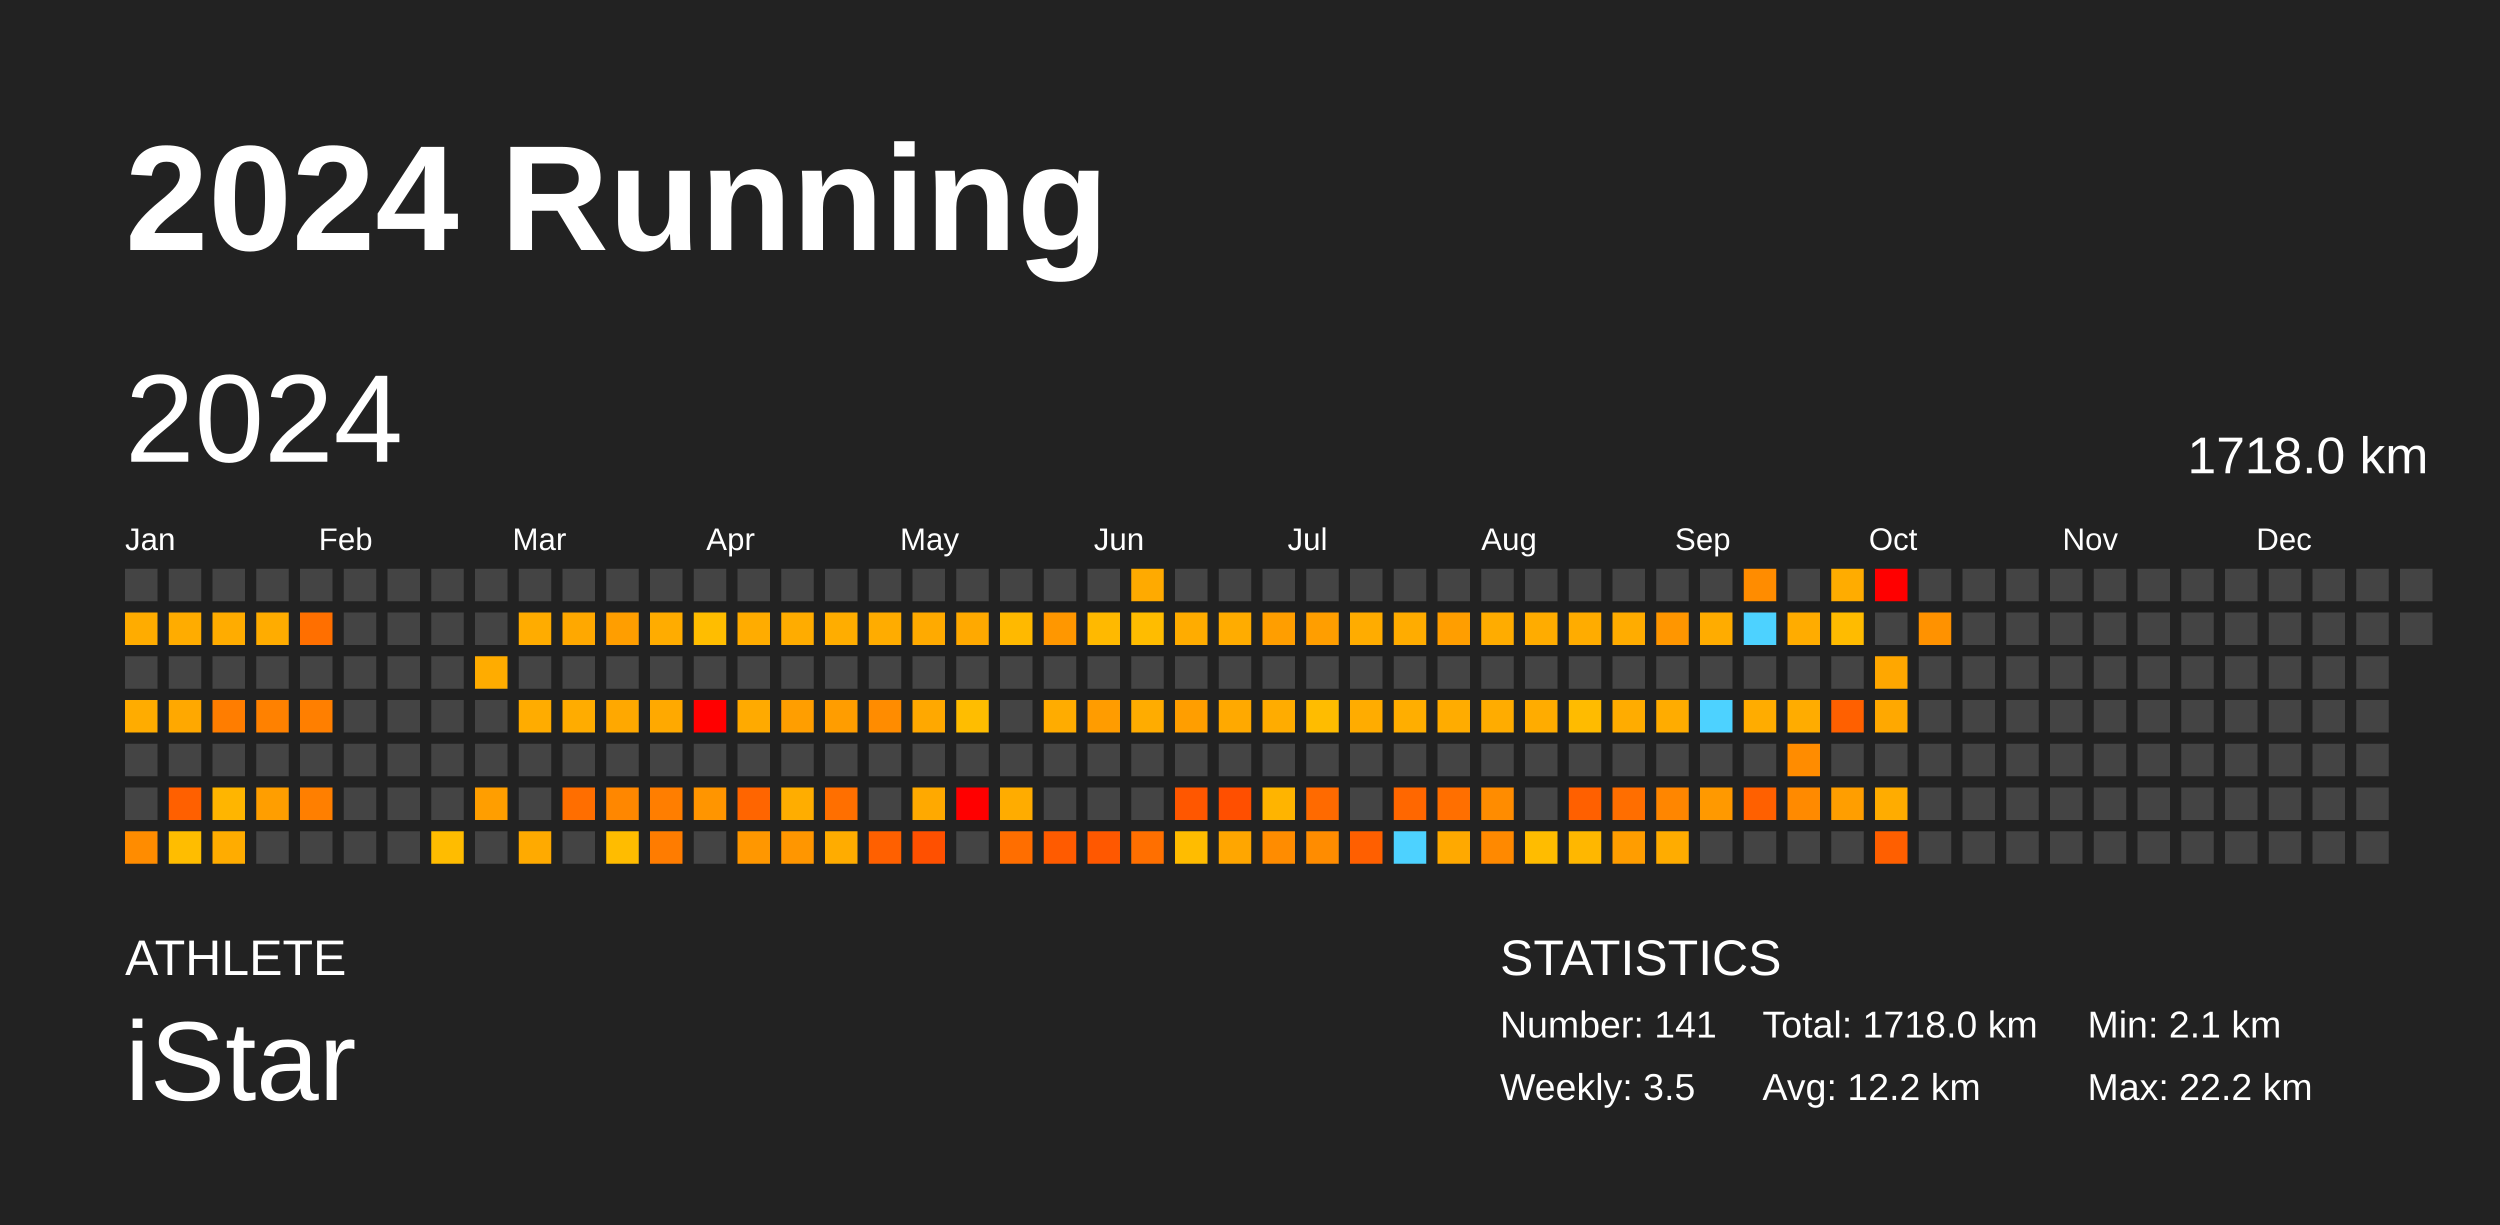
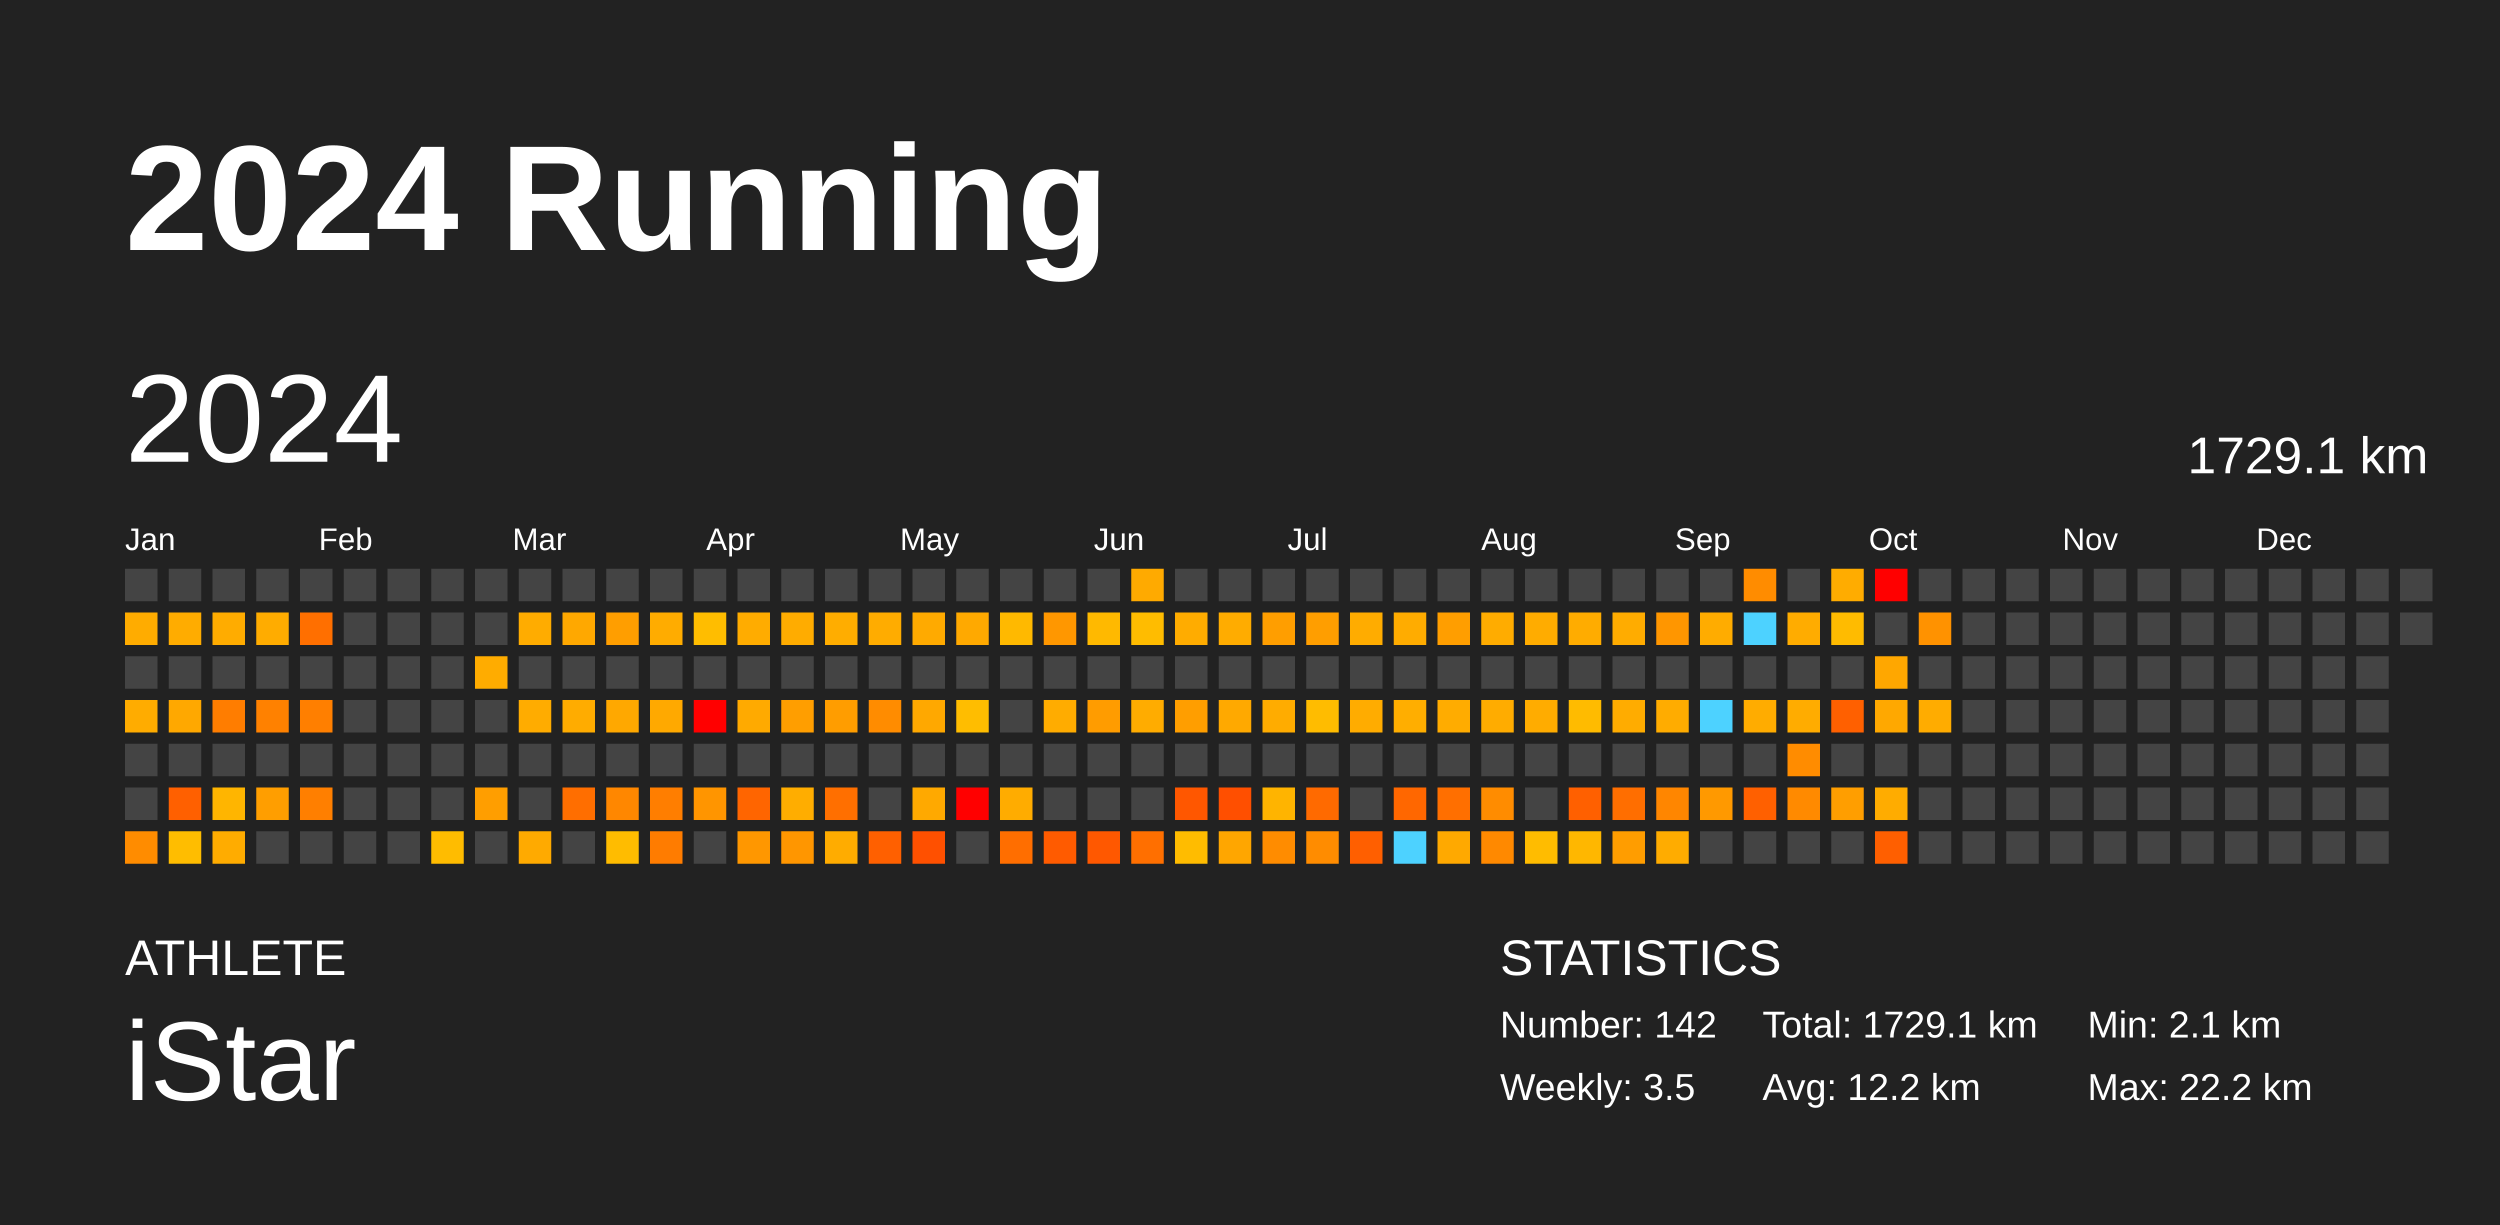
<svg xmlns="http://www.w3.org/2000/svg" baseProfile="full" height="98mm" version="1.1" viewBox="0,0,200,98" width="200mm">
  <defs />
  <rect fill="#222222" height="98" width="200" x="0" y="0" />
  <text fill="#FFFFFF" style="font-size:12px; font-family:Arial; font-weight:bold;" x="10" y="20">2024 Running</text>
  <text fill="#FFFFFF" style="font-size:4px; font-family:Arial" x="10" y="78">ATHLETE</text>
  <text fill="#FFFFFF" style="font-size:9px; font-family:Arial" x="10" y="88">iStar</text>
  <text fill="#FFFFFF" style="font-size:4px; font-family:Arial" x="120" y="78">STATISTICS</text>
-   <text fill="#FFFFFF" style="font-size:3px; font-family:Arial" x="120" y="83">Number: 141</text>
+   <text fill="#FFFFFF" style="font-size:3px; font-family:Arial" x="120" y="83">Number: 142</text>
  <text fill="#FFFFFF" style="font-size:3px; font-family:Arial" x="120" y="88">Weekly: 3.5</text>
-   <text fill="#FFFFFF" style="font-size:3px; font-family:Arial" x="141" y="83">Total: 1718.0 km</text>
+   <text fill="#FFFFFF" style="font-size:3px; font-family:Arial" x="141" y="83">Total: 1729.1 km</text>
  <text fill="#FFFFFF" style="font-size:3px; font-family:Arial" x="141" y="88">Avg: 12.2 km</text>
  <text fill="#FFFFFF" style="font-size:3px; font-family:Arial" x="167" y="83">Min: 2.1 km</text>
  <text fill="#FFFFFF" style="font-size:3px; font-family:Arial" x="167" y="88">Max: 22.2 km</text>
  <text dominant-baseline="hanging" fill="#FFFFFF" style="font-size:10.0px; font-family:Arial;" x="10" y="30">2024</text>
-   <text dominant-baseline="hanging" fill="#FFFFFF" style="font-size:4.125px; font-family:Arial;" x="175" y="35">1718.0 km</text>
+   <text dominant-baseline="hanging" fill="#FFFFFF" style="font-size:4.125px; font-family:Arial;" x="175" y="35">1729.1 km</text>
  <text fill="#FFFFFF" style="font-size:2.5px; font-family:Arial" x="10.0" y="44">Jan</text>
  <text fill="#FFFFFF" style="font-size:2.5px; font-family:Arial" x="25.5" y="44">Feb</text>
  <text fill="#FFFFFF" style="font-size:2.5px; font-family:Arial" x="41.0" y="44">Mar</text>
  <text fill="#FFFFFF" style="font-size:2.5px; font-family:Arial" x="56.5" y="44">Apr</text>
  <text fill="#FFFFFF" style="font-size:2.5px; font-family:Arial" x="72.0" y="44">May</text>
  <text fill="#FFFFFF" style="font-size:2.5px; font-family:Arial" x="87.5" y="44">Jun</text>
  <text fill="#FFFFFF" style="font-size:2.5px; font-family:Arial" x="103.0" y="44">Jul</text>
  <text fill="#FFFFFF" style="font-size:2.5px; font-family:Arial" x="118.5" y="44">Aug</text>
  <text fill="#FFFFFF" style="font-size:2.5px; font-family:Arial" x="134.0" y="44">Sep</text>
  <text fill="#FFFFFF" style="font-size:2.5px; font-family:Arial" x="149.5" y="44">Oct</text>
  <text fill="#FFFFFF" style="font-size:2.5px; font-family:Arial" x="165.0" y="44">Nov</text>
  <text fill="#FFFFFF" style="font-size:2.5px; font-family:Arial" x="180.5" y="44">Dec</text>
  <rect fill="#444444" height="2.6" width="2.6" x="10.0" y="45.5" />
  <rect fill="#ffac00" height="2.6" width="2.6" x="10.0" y="49.0" />
  <rect fill="#444444" height="2.6" width="2.6" x="10.0" y="52.5" />
  <rect fill="#ffac00" height="2.6" width="2.6" x="10.0" y="56.0" />
  <rect fill="#444444" height="2.6" width="2.6" x="10.0" y="59.5" />
  <rect fill="#444444" height="2.6" width="2.6" x="10.0" y="63.0" />
  <rect fill="#ff8c00" height="2.6" width="2.6" x="10.0" y="66.5" />
  <rect fill="#444444" height="2.6" width="2.6" x="13.5" y="45.5" />
  <rect fill="#ffac00" height="2.6" width="2.6" x="13.5" y="49.0" />
  <rect fill="#444444" height="2.6" width="2.6" x="13.5" y="52.5" />
  <rect fill="#ffa800" height="2.6" width="2.6" x="13.5" y="56.0" />
  <rect fill="#444444" height="2.6" width="2.6" x="13.5" y="59.5" />
  <rect fill="#ff6000" height="2.6" width="2.6" x="13.5" y="63.0" />
  <rect fill="#ffbd00" height="2.6" width="2.6" x="13.5" y="66.5" />
  <rect fill="#444444" height="2.6" width="2.6" x="17.0" y="45.5" />
  <rect fill="#ffac00" height="2.6" width="2.6" x="17.0" y="49.0" />
  <rect fill="#444444" height="2.6" width="2.6" x="17.0" y="52.5" />
  <rect fill="#ff7d00" height="2.6" width="2.6" x="17.0" y="56.0" />
  <rect fill="#444444" height="2.6" width="2.6" x="17.0" y="59.5" />
  <rect fill="#ffb500" height="2.6" width="2.6" x="17.0" y="63.0" />
  <rect fill="#ffac00" height="2.6" width="2.6" x="17.0" y="66.5" />
  <rect fill="#444444" height="2.6" width="2.6" x="20.5" y="45.5" />
  <rect fill="#ffac00" height="2.6" width="2.6" x="20.5" y="49.0" />
  <rect fill="#444444" height="2.6" width="2.6" x="20.5" y="52.5" />
  <rect fill="#ff8100" height="2.6" width="2.6" x="20.5" y="56.0" />
  <rect fill="#444444" height="2.6" width="2.6" x="20.5" y="59.5" />
  <rect fill="#ff9e00" height="2.6" width="2.6" x="20.5" y="63.0" />
  <rect fill="#444444" height="2.6" width="2.6" x="20.5" y="66.5" />
  <rect fill="#444444" height="2.6" width="2.6" x="24.0" y="45.5" />
  <rect fill="#ff6f00" height="2.6" width="2.6" x="24.0" y="49.0" />
  <rect fill="#444444" height="2.6" width="2.6" x="24.0" y="52.5" />
  <rect fill="#ff7f00" height="2.6" width="2.6" x="24.0" y="56.0" />
  <rect fill="#444444" height="2.6" width="2.6" x="24.0" y="59.5" />
  <rect fill="#ff7f00" height="2.6" width="2.6" x="24.0" y="63.0" />
  <rect fill="#444444" height="2.6" width="2.6" x="24.0" y="66.5" />
  <rect fill="#444444" height="2.6" width="2.6" x="27.5" y="45.5" />
  <rect fill="#444444" height="2.6" width="2.6" x="27.5" y="49.0" />
  <rect fill="#444444" height="2.6" width="2.6" x="27.5" y="52.5" />
  <rect fill="#444444" height="2.6" width="2.6" x="27.5" y="56.0" />
  <rect fill="#444444" height="2.6" width="2.6" x="27.5" y="59.5" />
  <rect fill="#444444" height="2.6" width="2.6" x="27.5" y="63.0" />
  <rect fill="#444444" height="2.6" width="2.6" x="27.5" y="66.5" />
  <rect fill="#444444" height="2.6" width="2.6" x="31.0" y="45.5" />
  <rect fill="#444444" height="2.6" width="2.6" x="31.0" y="49.0" />
  <rect fill="#444444" height="2.6" width="2.6" x="31.0" y="52.5" />
  <rect fill="#444444" height="2.6" width="2.6" x="31.0" y="56.0" />
  <rect fill="#444444" height="2.6" width="2.6" x="31.0" y="59.5" />
  <rect fill="#444444" height="2.6" width="2.6" x="31.0" y="63.0" />
  <rect fill="#444444" height="2.6" width="2.6" x="31.0" y="66.5" />
  <rect fill="#444444" height="2.6" width="2.6" x="34.5" y="45.5" />
  <rect fill="#444444" height="2.6" width="2.6" x="34.5" y="49.0" />
  <rect fill="#444444" height="2.6" width="2.6" x="34.5" y="52.5" />
  <rect fill="#444444" height="2.6" width="2.6" x="34.5" y="56.0" />
  <rect fill="#444444" height="2.6" width="2.6" x="34.5" y="59.5" />
  <rect fill="#444444" height="2.6" width="2.6" x="34.5" y="63.0" />
  <rect fill="#ffbc00" height="2.6" width="2.6" x="34.5" y="66.5" />
  <rect fill="#444444" height="2.6" width="2.6" x="38.0" y="45.5" />
  <rect fill="#444444" height="2.6" width="2.6" x="38.0" y="49.0" />
  <rect fill="#ffac00" height="2.6" width="2.6" x="38.0" y="52.5" />
  <rect fill="#444444" height="2.6" width="2.6" x="38.0" y="56.0" />
  <rect fill="#444444" height="2.6" width="2.6" x="38.0" y="59.5" />
  <rect fill="#ff9e00" height="2.6" width="2.6" x="38.0" y="63.0" />
  <rect fill="#444444" height="2.6" width="2.6" x="38.0" y="66.5" />
  <rect fill="#444444" height="2.6" width="2.6" x="41.5" y="45.5" />
  <rect fill="#ffac00" height="2.6" width="2.6" x="41.5" y="49.0" />
  <rect fill="#444444" height="2.6" width="2.6" x="41.5" y="52.5" />
  <rect fill="#ffac00" height="2.6" width="2.6" x="41.5" y="56.0" />
  <rect fill="#444444" height="2.6" width="2.6" x="41.5" y="59.5" />
  <rect fill="#444444" height="2.6" width="2.6" x="41.5" y="63.0" />
  <rect fill="#ffaa00" height="2.6" width="2.6" x="41.5" y="66.5" />
  <rect fill="#444444" height="2.6" width="2.6" x="45.0" y="45.5" />
  <rect fill="#ffa800" height="2.6" width="2.6" x="45.0" y="49.0" />
  <rect fill="#444444" height="2.6" width="2.6" x="45.0" y="52.5" />
  <rect fill="#ffac00" height="2.6" width="2.6" x="45.0" y="56.0" />
  <rect fill="#444444" height="2.6" width="2.6" x="45.0" y="59.5" />
  <rect fill="#ff6e00" height="2.6" width="2.6" x="45.0" y="63.0" />
  <rect fill="#444444" height="2.6" width="2.6" x="45.0" y="66.5" />
  <rect fill="#444444" height="2.6" width="2.6" x="48.5" y="45.5" />
  <rect fill="#ff9e00" height="2.6" width="2.6" x="48.5" y="49.0" />
  <rect fill="#444444" height="2.6" width="2.6" x="48.5" y="52.5" />
  <rect fill="#ffa800" height="2.6" width="2.6" x="48.5" y="56.0" />
  <rect fill="#444444" height="2.6" width="2.6" x="48.5" y="59.5" />
  <rect fill="#ff8700" height="2.6" width="2.6" x="48.5" y="63.0" />
  <rect fill="#ffbc00" height="2.6" width="2.6" x="48.5" y="66.5" />
  <rect fill="#444444" height="2.6" width="2.6" x="52.0" y="45.5" />
  <rect fill="#ffac00" height="2.6" width="2.6" x="52.0" y="49.0" />
  <rect fill="#444444" height="2.6" width="2.6" x="52.0" y="52.5" />
  <rect fill="#ffa900" height="2.6" width="2.6" x="52.0" y="56.0" />
  <rect fill="#444444" height="2.6" width="2.6" x="52.0" y="59.5" />
  <rect fill="#ff7e00" height="2.6" width="2.6" x="52.0" y="63.0" />
  <rect fill="#ff7c00" height="2.6" width="2.6" x="52.0" y="66.5" />
  <rect fill="#444444" height="2.6" width="2.6" x="55.5" y="45.5" />
  <rect fill="#ffbd00" height="2.6" width="2.6" x="55.5" y="49.0" />
  <rect fill="#444444" height="2.6" width="2.6" x="55.5" y="52.5" />
  <rect fill="red" height="2.6" width="2.6" x="55.5" y="56.0" />
  <rect fill="#444444" height="2.6" width="2.6" x="55.5" y="59.5" />
  <rect fill="#ff9500" height="2.6" width="2.6" x="55.5" y="63.0" />
  <rect fill="#444444" height="2.6" width="2.6" x="55.5" y="66.5" />
  <rect fill="#444444" height="2.6" width="2.6" x="59.0" y="45.5" />
  <rect fill="#ffac00" height="2.6" width="2.6" x="59.0" y="49.0" />
  <rect fill="#444444" height="2.6" width="2.6" x="59.0" y="52.5" />
  <rect fill="#ffaa00" height="2.6" width="2.6" x="59.0" y="56.0" />
  <rect fill="#444444" height="2.6" width="2.6" x="59.0" y="59.5" />
  <rect fill="#ff6500" height="2.6" width="2.6" x="59.0" y="63.0" />
  <rect fill="#ff9700" height="2.6" width="2.6" x="59.0" y="66.5" />
  <rect fill="#444444" height="2.6" width="2.6" x="62.5" y="45.5" />
  <rect fill="#ffac00" height="2.6" width="2.6" x="62.5" y="49.0" />
  <rect fill="#444444" height="2.6" width="2.6" x="62.5" y="52.5" />
  <rect fill="#ff9e00" height="2.6" width="2.6" x="62.5" y="56.0" />
  <rect fill="#444444" height="2.6" width="2.6" x="62.5" y="59.5" />
  <rect fill="#ffad00" height="2.6" width="2.6" x="62.5" y="63.0" />
  <rect fill="#ff9600" height="2.6" width="2.6" x="62.5" y="66.5" />
  <rect fill="#444444" height="2.6" width="2.6" x="66.0" y="45.5" />
  <rect fill="#ffad00" height="2.6" width="2.6" x="66.0" y="49.0" />
  <rect fill="#444444" height="2.6" width="2.6" x="66.0" y="52.5" />
  <rect fill="#ff9d00" height="2.6" width="2.6" x="66.0" y="56.0" />
  <rect fill="#444444" height="2.6" width="2.6" x="66.0" y="59.5" />
  <rect fill="#ff6f00" height="2.6" width="2.6" x="66.0" y="63.0" />
  <rect fill="#ffac00" height="2.6" width="2.6" x="66.0" y="66.5" />
  <rect fill="#444444" height="2.6" width="2.6" x="69.5" y="45.5" />
  <rect fill="#ffac00" height="2.6" width="2.6" x="69.5" y="49.0" />
  <rect fill="#444444" height="2.6" width="2.6" x="69.5" y="52.5" />
  <rect fill="#ff8c00" height="2.6" width="2.6" x="69.5" y="56.0" />
  <rect fill="#444444" height="2.6" width="2.6" x="69.5" y="59.5" />
  <rect fill="#444444" height="2.6" width="2.6" x="69.5" y="63.0" />
  <rect fill="#ff6000" height="2.6" width="2.6" x="69.5" y="66.5" />
  <rect fill="#444444" height="2.6" width="2.6" x="73.0" y="45.5" />
  <rect fill="#ffaa00" height="2.6" width="2.6" x="73.0" y="49.0" />
  <rect fill="#444444" height="2.6" width="2.6" x="73.0" y="52.5" />
  <rect fill="#ffa800" height="2.6" width="2.6" x="73.0" y="56.0" />
  <rect fill="#444444" height="2.6" width="2.6" x="73.0" y="59.5" />
  <rect fill="#ffa900" height="2.6" width="2.6" x="73.0" y="63.0" />
  <rect fill="#ff5000" height="2.6" width="2.6" x="73.0" y="66.5" />
  <rect fill="#444444" height="2.6" width="2.6" x="76.5" y="45.5" />
  <rect fill="#ffa900" height="2.6" width="2.6" x="76.5" y="49.0" />
  <rect fill="#444444" height="2.6" width="2.6" x="76.5" y="52.5" />
  <rect fill="#ffbd00" height="2.6" width="2.6" x="76.5" y="56.0" />
  <rect fill="#444444" height="2.6" width="2.6" x="76.5" y="59.5" />
  <rect fill="red" height="2.6" width="2.6" x="76.5" y="63.0" />
  <rect fill="#444444" height="2.6" width="2.6" x="76.5" y="66.5" />
  <rect fill="#444444" height="2.6" width="2.6" x="80.0" y="45.5" />
  <rect fill="#ffb900" height="2.6" width="2.6" x="80.0" y="49.0" />
  <rect fill="#444444" height="2.6" width="2.6" x="80.0" y="52.5" />
  <rect fill="#444444" height="2.6" width="2.6" x="80.0" y="56.0" />
  <rect fill="#444444" height="2.6" width="2.6" x="80.0" y="59.5" />
  <rect fill="#ffac00" height="2.6" width="2.6" x="80.0" y="63.0" />
  <rect fill="#ff6e00" height="2.6" width="2.6" x="80.0" y="66.5" />
  <rect fill="#444444" height="2.6" width="2.6" x="83.5" y="45.5" />
  <rect fill="#ff9700" height="2.6" width="2.6" x="83.5" y="49.0" />
  <rect fill="#444444" height="2.6" width="2.6" x="83.5" y="52.5" />
  <rect fill="#ffac00" height="2.6" width="2.6" x="83.5" y="56.0" />
  <rect fill="#444444" height="2.6" width="2.6" x="83.5" y="59.5" />
  <rect fill="#444444" height="2.6" width="2.6" x="83.5" y="63.0" />
  <rect fill="#ff5b00" height="2.6" width="2.6" x="83.5" y="66.5" />
  <rect fill="#444444" height="2.6" width="2.6" x="87.0" y="45.5" />
  <rect fill="#ffb900" height="2.6" width="2.6" x="87.0" y="49.0" />
  <rect fill="#444444" height="2.6" width="2.6" x="87.0" y="52.5" />
  <rect fill="#ff9c00" height="2.6" width="2.6" x="87.0" y="56.0" />
  <rect fill="#444444" height="2.6" width="2.6" x="87.0" y="59.5" />
  <rect fill="#444444" height="2.6" width="2.6" x="87.0" y="63.0" />
  <rect fill="#ff5800" height="2.6" width="2.6" x="87.0" y="66.5" />
  <rect fill="#ffaa00" height="2.6" width="2.6" x="90.5" y="45.5" />
  <rect fill="#ffbc00" height="2.6" width="2.6" x="90.5" y="49.0" />
  <rect fill="#444444" height="2.6" width="2.6" x="90.5" y="52.5" />
  <rect fill="#ffac00" height="2.6" width="2.6" x="90.5" y="56.0" />
  <rect fill="#444444" height="2.6" width="2.6" x="90.5" y="59.5" />
  <rect fill="#444444" height="2.6" width="2.6" x="90.5" y="63.0" />
  <rect fill="#ff6f00" height="2.6" width="2.6" x="90.5" y="66.5" />
  <rect fill="#444444" height="2.6" width="2.6" x="94.0" y="45.5" />
  <rect fill="#ffac00" height="2.6" width="2.6" x="94.0" y="49.0" />
  <rect fill="#444444" height="2.6" width="2.6" x="94.0" y="52.5" />
  <rect fill="#ff9e00" height="2.6" width="2.6" x="94.0" y="56.0" />
  <rect fill="#444444" height="2.6" width="2.6" x="94.0" y="59.5" />
  <rect fill="#ff5700" height="2.6" width="2.6" x="94.0" y="63.0" />
  <rect fill="#ffbc00" height="2.6" width="2.6" x="94.0" y="66.5" />
  <rect fill="#444444" height="2.6" width="2.6" x="97.5" y="45.5" />
  <rect fill="#ffac00" height="2.6" width="2.6" x="97.5" y="49.0" />
  <rect fill="#444444" height="2.6" width="2.6" x="97.5" y="52.5" />
  <rect fill="#ffa900" height="2.6" width="2.6" x="97.5" y="56.0" />
  <rect fill="#444444" height="2.6" width="2.6" x="97.5" y="59.5" />
  <rect fill="#ff4f00" height="2.6" width="2.6" x="97.5" y="63.0" />
  <rect fill="#ffa600" height="2.6" width="2.6" x="97.5" y="66.5" />
  <rect fill="#444444" height="2.6" width="2.6" x="101.0" y="45.5" />
  <rect fill="#ff9e00" height="2.6" width="2.6" x="101.0" y="49.0" />
  <rect fill="#444444" height="2.6" width="2.6" x="101.0" y="52.5" />
  <rect fill="#ffac00" height="2.6" width="2.6" x="101.0" y="56.0" />
  <rect fill="#444444" height="2.6" width="2.6" x="101.0" y="59.5" />
  <rect fill="#ffb400" height="2.6" width="2.6" x="101.0" y="63.0" />
  <rect fill="#ff8c00" height="2.6" width="2.6" x="101.0" y="66.5" />
  <rect fill="#444444" height="2.6" width="2.6" x="104.5" y="45.5" />
  <rect fill="#ff9e00" height="2.6" width="2.6" x="104.5" y="49.0" />
  <rect fill="#444444" height="2.6" width="2.6" x="104.5" y="52.5" />
  <rect fill="#ffbc00" height="2.6" width="2.6" x="104.5" y="56.0" />
  <rect fill="#444444" height="2.6" width="2.6" x="104.5" y="59.5" />
  <rect fill="#ff6a00" height="2.6" width="2.6" x="104.5" y="63.0" />
  <rect fill="#ff8c00" height="2.6" width="2.6" x="104.5" y="66.5" />
  <rect fill="#444444" height="2.6" width="2.6" x="108.0" y="45.5" />
  <rect fill="#ffac00" height="2.6" width="2.6" x="108.0" y="49.0" />
  <rect fill="#444444" height="2.6" width="2.6" x="108.0" y="52.5" />
  <rect fill="#ffac00" height="2.6" width="2.6" x="108.0" y="56.0" />
  <rect fill="#444444" height="2.6" width="2.6" x="108.0" y="59.5" />
  <rect fill="#444444" height="2.6" width="2.6" x="108.0" y="63.0" />
  <rect fill="#ff5f00" height="2.6" width="2.6" x="108.0" y="66.5" />
  <rect fill="#444444" height="2.6" width="2.6" x="111.5" y="45.5" />
  <rect fill="#ffac00" height="2.6" width="2.6" x="111.5" y="49.0" />
  <rect fill="#444444" height="2.6" width="2.6" x="111.5" y="52.5" />
  <rect fill="#ffae00" height="2.6" width="2.6" x="111.5" y="56.0" />
  <rect fill="#444444" height="2.6" width="2.6" x="111.5" y="59.5" />
  <rect fill="#ff6700" height="2.6" width="2.6" x="111.5" y="63.0" />
  <rect fill="#4dd2ff" height="2.6" width="2.6" x="111.5" y="66.5" />
  <rect fill="#444444" height="2.6" width="2.6" x="115.0" y="45.5" />
  <rect fill="#ff9e00" height="2.6" width="2.6" x="115.0" y="49.0" />
  <rect fill="#444444" height="2.6" width="2.6" x="115.0" y="52.5" />
  <rect fill="#ffac00" height="2.6" width="2.6" x="115.0" y="56.0" />
  <rect fill="#444444" height="2.6" width="2.6" x="115.0" y="59.5" />
  <rect fill="#ff6f00" height="2.6" width="2.6" x="115.0" y="63.0" />
  <rect fill="#ffa900" height="2.6" width="2.6" x="115.0" y="66.5" />
  <rect fill="#444444" height="2.6" width="2.6" x="118.5" y="45.5" />
  <rect fill="#ffac00" height="2.6" width="2.6" x="118.5" y="49.0" />
  <rect fill="#444444" height="2.6" width="2.6" x="118.5" y="52.5" />
  <rect fill="#ffac00" height="2.6" width="2.6" x="118.5" y="56.0" />
  <rect fill="#444444" height="2.6" width="2.6" x="118.5" y="59.5" />
  <rect fill="#ff8c00" height="2.6" width="2.6" x="118.5" y="63.0" />
  <rect fill="#ff8900" height="2.6" width="2.6" x="118.5" y="66.5" />
  <rect fill="#444444" height="2.6" width="2.6" x="122.0" y="45.5" />
  <rect fill="#ffac00" height="2.6" width="2.6" x="122.0" y="49.0" />
  <rect fill="#444444" height="2.6" width="2.6" x="122.0" y="52.5" />
  <rect fill="#ffac00" height="2.6" width="2.6" x="122.0" y="56.0" />
  <rect fill="#444444" height="2.6" width="2.6" x="122.0" y="59.5" />
  <rect fill="#444444" height="2.6" width="2.6" x="122.0" y="63.0" />
  <rect fill="#ffbc00" height="2.6" width="2.6" x="122.0" y="66.5" />
  <rect fill="#444444" height="2.6" width="2.6" x="125.5" y="45.5" />
  <rect fill="#ffac00" height="2.6" width="2.6" x="125.5" y="49.0" />
  <rect fill="#444444" height="2.6" width="2.6" x="125.5" y="52.5" />
  <rect fill="#ffbb00" height="2.6" width="2.6" x="125.5" y="56.0" />
  <rect fill="#444444" height="2.6" width="2.6" x="125.5" y="59.5" />
  <rect fill="#ff6000" height="2.6" width="2.6" x="125.5" y="63.0" />
  <rect fill="#ffb700" height="2.6" width="2.6" x="125.5" y="66.5" />
  <rect fill="#444444" height="2.6" width="2.6" x="129.0" y="45.5" />
  <rect fill="#ffac00" height="2.6" width="2.6" x="129.0" y="49.0" />
  <rect fill="#444444" height="2.6" width="2.6" x="129.0" y="52.5" />
  <rect fill="#ffac00" height="2.6" width="2.6" x="129.0" y="56.0" />
  <rect fill="#444444" height="2.6" width="2.6" x="129.0" y="59.5" />
  <rect fill="#ff6e00" height="2.6" width="2.6" x="129.0" y="63.0" />
  <rect fill="#ff9d00" height="2.6" width="2.6" x="129.0" y="66.5" />
  <rect fill="#444444" height="2.6" width="2.6" x="132.5" y="45.5" />
  <rect fill="#ff9600" height="2.6" width="2.6" x="132.5" y="49.0" />
  <rect fill="#444444" height="2.6" width="2.6" x="132.5" y="52.5" />
  <rect fill="#ffac00" height="2.6" width="2.6" x="132.5" y="56.0" />
  <rect fill="#444444" height="2.6" width="2.6" x="132.5" y="59.5" />
  <rect fill="#ff8600" height="2.6" width="2.6" x="132.5" y="63.0" />
  <rect fill="#ffac00" height="2.6" width="2.6" x="132.5" y="66.5" />
  <rect fill="#444444" height="2.6" width="2.6" x="136.0" y="45.5" />
  <rect fill="#ffac00" height="2.6" width="2.6" x="136.0" y="49.0" />
  <rect fill="#444444" height="2.6" width="2.6" x="136.0" y="52.5" />
  <rect fill="#4dd2ff" height="2.6" width="2.6" x="136.0" y="56.0" />
  <rect fill="#444444" height="2.6" width="2.6" x="136.0" y="59.5" />
  <rect fill="#ff9900" height="2.6" width="2.6" x="136.0" y="63.0" />
  <rect fill="#444444" height="2.6" width="2.6" x="136.0" y="66.5" />
  <rect fill="#ff8c00" height="2.6" width="2.6" x="139.5" y="45.5" />
  <rect fill="#4dd2ff" height="2.6" width="2.6" x="139.5" y="49.0" />
  <rect fill="#444444" height="2.6" width="2.6" x="139.5" y="52.5" />
  <rect fill="#ffac00" height="2.6" width="2.6" x="139.5" y="56.0" />
  <rect fill="#444444" height="2.6" width="2.6" x="139.5" y="59.5" />
  <rect fill="#ff6000" height="2.6" width="2.6" x="139.5" y="63.0" />
  <rect fill="#444444" height="2.6" width="2.6" x="139.5" y="66.5" />
  <rect fill="#444444" height="2.6" width="2.6" x="143.0" y="45.5" />
  <rect fill="#ffac00" height="2.6" width="2.6" x="143.0" y="49.0" />
  <rect fill="#444444" height="2.6" width="2.6" x="143.0" y="52.5" />
  <rect fill="#ffac00" height="2.6" width="2.6" x="143.0" y="56.0" />
  <rect fill="#ff8c00" height="2.6" width="2.6" x="143.0" y="59.5" />
  <rect fill="#ff8a00" height="2.6" width="2.6" x="143.0" y="63.0" />
  <rect fill="#444444" height="2.6" width="2.6" x="143.0" y="66.5" />
  <rect fill="#ffac00" height="2.6" width="2.6" x="146.5" y="45.5" />
  <rect fill="#ffbb00" height="2.6" width="2.6" x="146.5" y="49.0" />
  <rect fill="#444444" height="2.6" width="2.6" x="146.5" y="52.5" />
  <rect fill="#ff6000" height="2.6" width="2.6" x="146.5" y="56.0" />
  <rect fill="#444444" height="2.6" width="2.6" x="146.5" y="59.5" />
  <rect fill="#ff9e00" height="2.6" width="2.6" x="146.5" y="63.0" />
  <rect fill="#444444" height="2.6" width="2.6" x="146.5" y="66.5" />
  <rect fill="red" height="2.6" width="2.6" x="150.0" y="45.5" />
  <rect fill="#444444" height="2.6" width="2.6" x="150.0" y="49.0" />
  <rect fill="#ffa700" height="2.6" width="2.6" x="150.0" y="52.5" />
  <rect fill="#ffa800" height="2.6" width="2.6" x="150.0" y="56.0" />
  <rect fill="#444444" height="2.6" width="2.6" x="150.0" y="59.5" />
  <rect fill="#ffac00" height="2.6" width="2.6" x="150.0" y="63.0" />
  <rect fill="#ff5f00" height="2.6" width="2.6" x="150.0" y="66.5" />
  <rect fill="#444444" height="2.6" width="2.6" x="153.5" y="45.5" />
  <rect fill="#ff9200" height="2.6" width="2.6" x="153.5" y="49.0" />
  <rect fill="#444444" height="2.6" width="2.6" x="153.5" y="52.5" />
-   <rect fill="#444444" height="2.6" width="2.6" x="153.5" y="56.0" />
+   <rect fill="#ffac00" height="2.6" width="2.6" x="153.5" y="56.0" />
  <rect fill="#444444" height="2.6" width="2.6" x="153.5" y="59.5" />
  <rect fill="#444444" height="2.6" width="2.6" x="153.5" y="63.0" />
  <rect fill="#444444" height="2.6" width="2.6" x="153.5" y="66.5" />
  <rect fill="#444444" height="2.6" width="2.6" x="157.0" y="45.5" />
  <rect fill="#444444" height="2.6" width="2.6" x="157.0" y="49.0" />
  <rect fill="#444444" height="2.6" width="2.6" x="157.0" y="52.5" />
  <rect fill="#444444" height="2.6" width="2.6" x="157.0" y="56.0" />
  <rect fill="#444444" height="2.6" width="2.6" x="157.0" y="59.5" />
  <rect fill="#444444" height="2.6" width="2.6" x="157.0" y="63.0" />
  <rect fill="#444444" height="2.6" width="2.6" x="157.0" y="66.5" />
  <rect fill="#444444" height="2.6" width="2.6" x="160.5" y="45.5" />
  <rect fill="#444444" height="2.6" width="2.6" x="160.5" y="49.0" />
  <rect fill="#444444" height="2.6" width="2.6" x="160.5" y="52.5" />
  <rect fill="#444444" height="2.6" width="2.6" x="160.5" y="56.0" />
  <rect fill="#444444" height="2.6" width="2.6" x="160.5" y="59.5" />
  <rect fill="#444444" height="2.6" width="2.6" x="160.5" y="63.0" />
  <rect fill="#444444" height="2.6" width="2.6" x="160.5" y="66.5" />
  <rect fill="#444444" height="2.6" width="2.6" x="164.0" y="45.5" />
  <rect fill="#444444" height="2.6" width="2.6" x="164.0" y="49.0" />
  <rect fill="#444444" height="2.6" width="2.6" x="164.0" y="52.5" />
  <rect fill="#444444" height="2.6" width="2.6" x="164.0" y="56.0" />
  <rect fill="#444444" height="2.6" width="2.6" x="164.0" y="59.5" />
  <rect fill="#444444" height="2.6" width="2.6" x="164.0" y="63.0" />
  <rect fill="#444444" height="2.6" width="2.6" x="164.0" y="66.5" />
  <rect fill="#444444" height="2.6" width="2.6" x="167.5" y="45.5" />
  <rect fill="#444444" height="2.6" width="2.6" x="167.5" y="49.0" />
  <rect fill="#444444" height="2.6" width="2.6" x="167.5" y="52.5" />
  <rect fill="#444444" height="2.6" width="2.6" x="167.5" y="56.0" />
  <rect fill="#444444" height="2.6" width="2.6" x="167.5" y="59.5" />
  <rect fill="#444444" height="2.6" width="2.6" x="167.5" y="63.0" />
  <rect fill="#444444" height="2.6" width="2.6" x="167.5" y="66.5" />
  <rect fill="#444444" height="2.6" width="2.6" x="171.0" y="45.5" />
  <rect fill="#444444" height="2.6" width="2.6" x="171.0" y="49.0" />
  <rect fill="#444444" height="2.6" width="2.6" x="171.0" y="52.5" />
  <rect fill="#444444" height="2.6" width="2.6" x="171.0" y="56.0" />
  <rect fill="#444444" height="2.6" width="2.6" x="171.0" y="59.5" />
  <rect fill="#444444" height="2.6" width="2.6" x="171.0" y="63.0" />
  <rect fill="#444444" height="2.6" width="2.6" x="171.0" y="66.5" />
  <rect fill="#444444" height="2.6" width="2.6" x="174.5" y="45.5" />
  <rect fill="#444444" height="2.6" width="2.6" x="174.5" y="49.0" />
  <rect fill="#444444" height="2.6" width="2.6" x="174.5" y="52.5" />
  <rect fill="#444444" height="2.6" width="2.6" x="174.5" y="56.0" />
  <rect fill="#444444" height="2.6" width="2.6" x="174.5" y="59.5" />
  <rect fill="#444444" height="2.6" width="2.6" x="174.5" y="63.0" />
  <rect fill="#444444" height="2.6" width="2.6" x="174.5" y="66.5" />
  <rect fill="#444444" height="2.6" width="2.6" x="178.0" y="45.5" />
  <rect fill="#444444" height="2.6" width="2.6" x="178.0" y="49.0" />
  <rect fill="#444444" height="2.6" width="2.6" x="178.0" y="52.5" />
  <rect fill="#444444" height="2.6" width="2.6" x="178.0" y="56.0" />
  <rect fill="#444444" height="2.6" width="2.6" x="178.0" y="59.5" />
  <rect fill="#444444" height="2.6" width="2.6" x="178.0" y="63.0" />
  <rect fill="#444444" height="2.6" width="2.6" x="178.0" y="66.5" />
  <rect fill="#444444" height="2.6" width="2.6" x="181.5" y="45.5" />
  <rect fill="#444444" height="2.6" width="2.6" x="181.5" y="49.0" />
  <rect fill="#444444" height="2.6" width="2.6" x="181.5" y="52.5" />
  <rect fill="#444444" height="2.6" width="2.6" x="181.5" y="56.0" />
  <rect fill="#444444" height="2.6" width="2.6" x="181.5" y="59.5" />
  <rect fill="#444444" height="2.6" width="2.6" x="181.5" y="63.0" />
  <rect fill="#444444" height="2.6" width="2.6" x="181.5" y="66.5" />
  <rect fill="#444444" height="2.6" width="2.6" x="185.0" y="45.5" />
  <rect fill="#444444" height="2.6" width="2.6" x="185.0" y="49.0" />
  <rect fill="#444444" height="2.6" width="2.6" x="185.0" y="52.5" />
  <rect fill="#444444" height="2.6" width="2.6" x="185.0" y="56.0" />
  <rect fill="#444444" height="2.6" width="2.6" x="185.0" y="59.5" />
  <rect fill="#444444" height="2.6" width="2.6" x="185.0" y="63.0" />
  <rect fill="#444444" height="2.6" width="2.6" x="185.0" y="66.5" />
  <rect fill="#444444" height="2.6" width="2.6" x="188.5" y="45.5" />
  <rect fill="#444444" height="2.6" width="2.6" x="188.5" y="49.0" />
  <rect fill="#444444" height="2.6" width="2.6" x="188.5" y="52.5" />
  <rect fill="#444444" height="2.6" width="2.6" x="188.5" y="56.0" />
  <rect fill="#444444" height="2.6" width="2.6" x="188.5" y="59.5" />
  <rect fill="#444444" height="2.6" width="2.6" x="188.5" y="63.0" />
  <rect fill="#444444" height="2.6" width="2.6" x="188.5" y="66.5" />
  <rect fill="#444444" height="2.6" width="2.6" x="192.0" y="45.5" />
  <rect fill="#444444" height="2.6" width="2.6" x="192.0" y="49.0" />
</svg>
